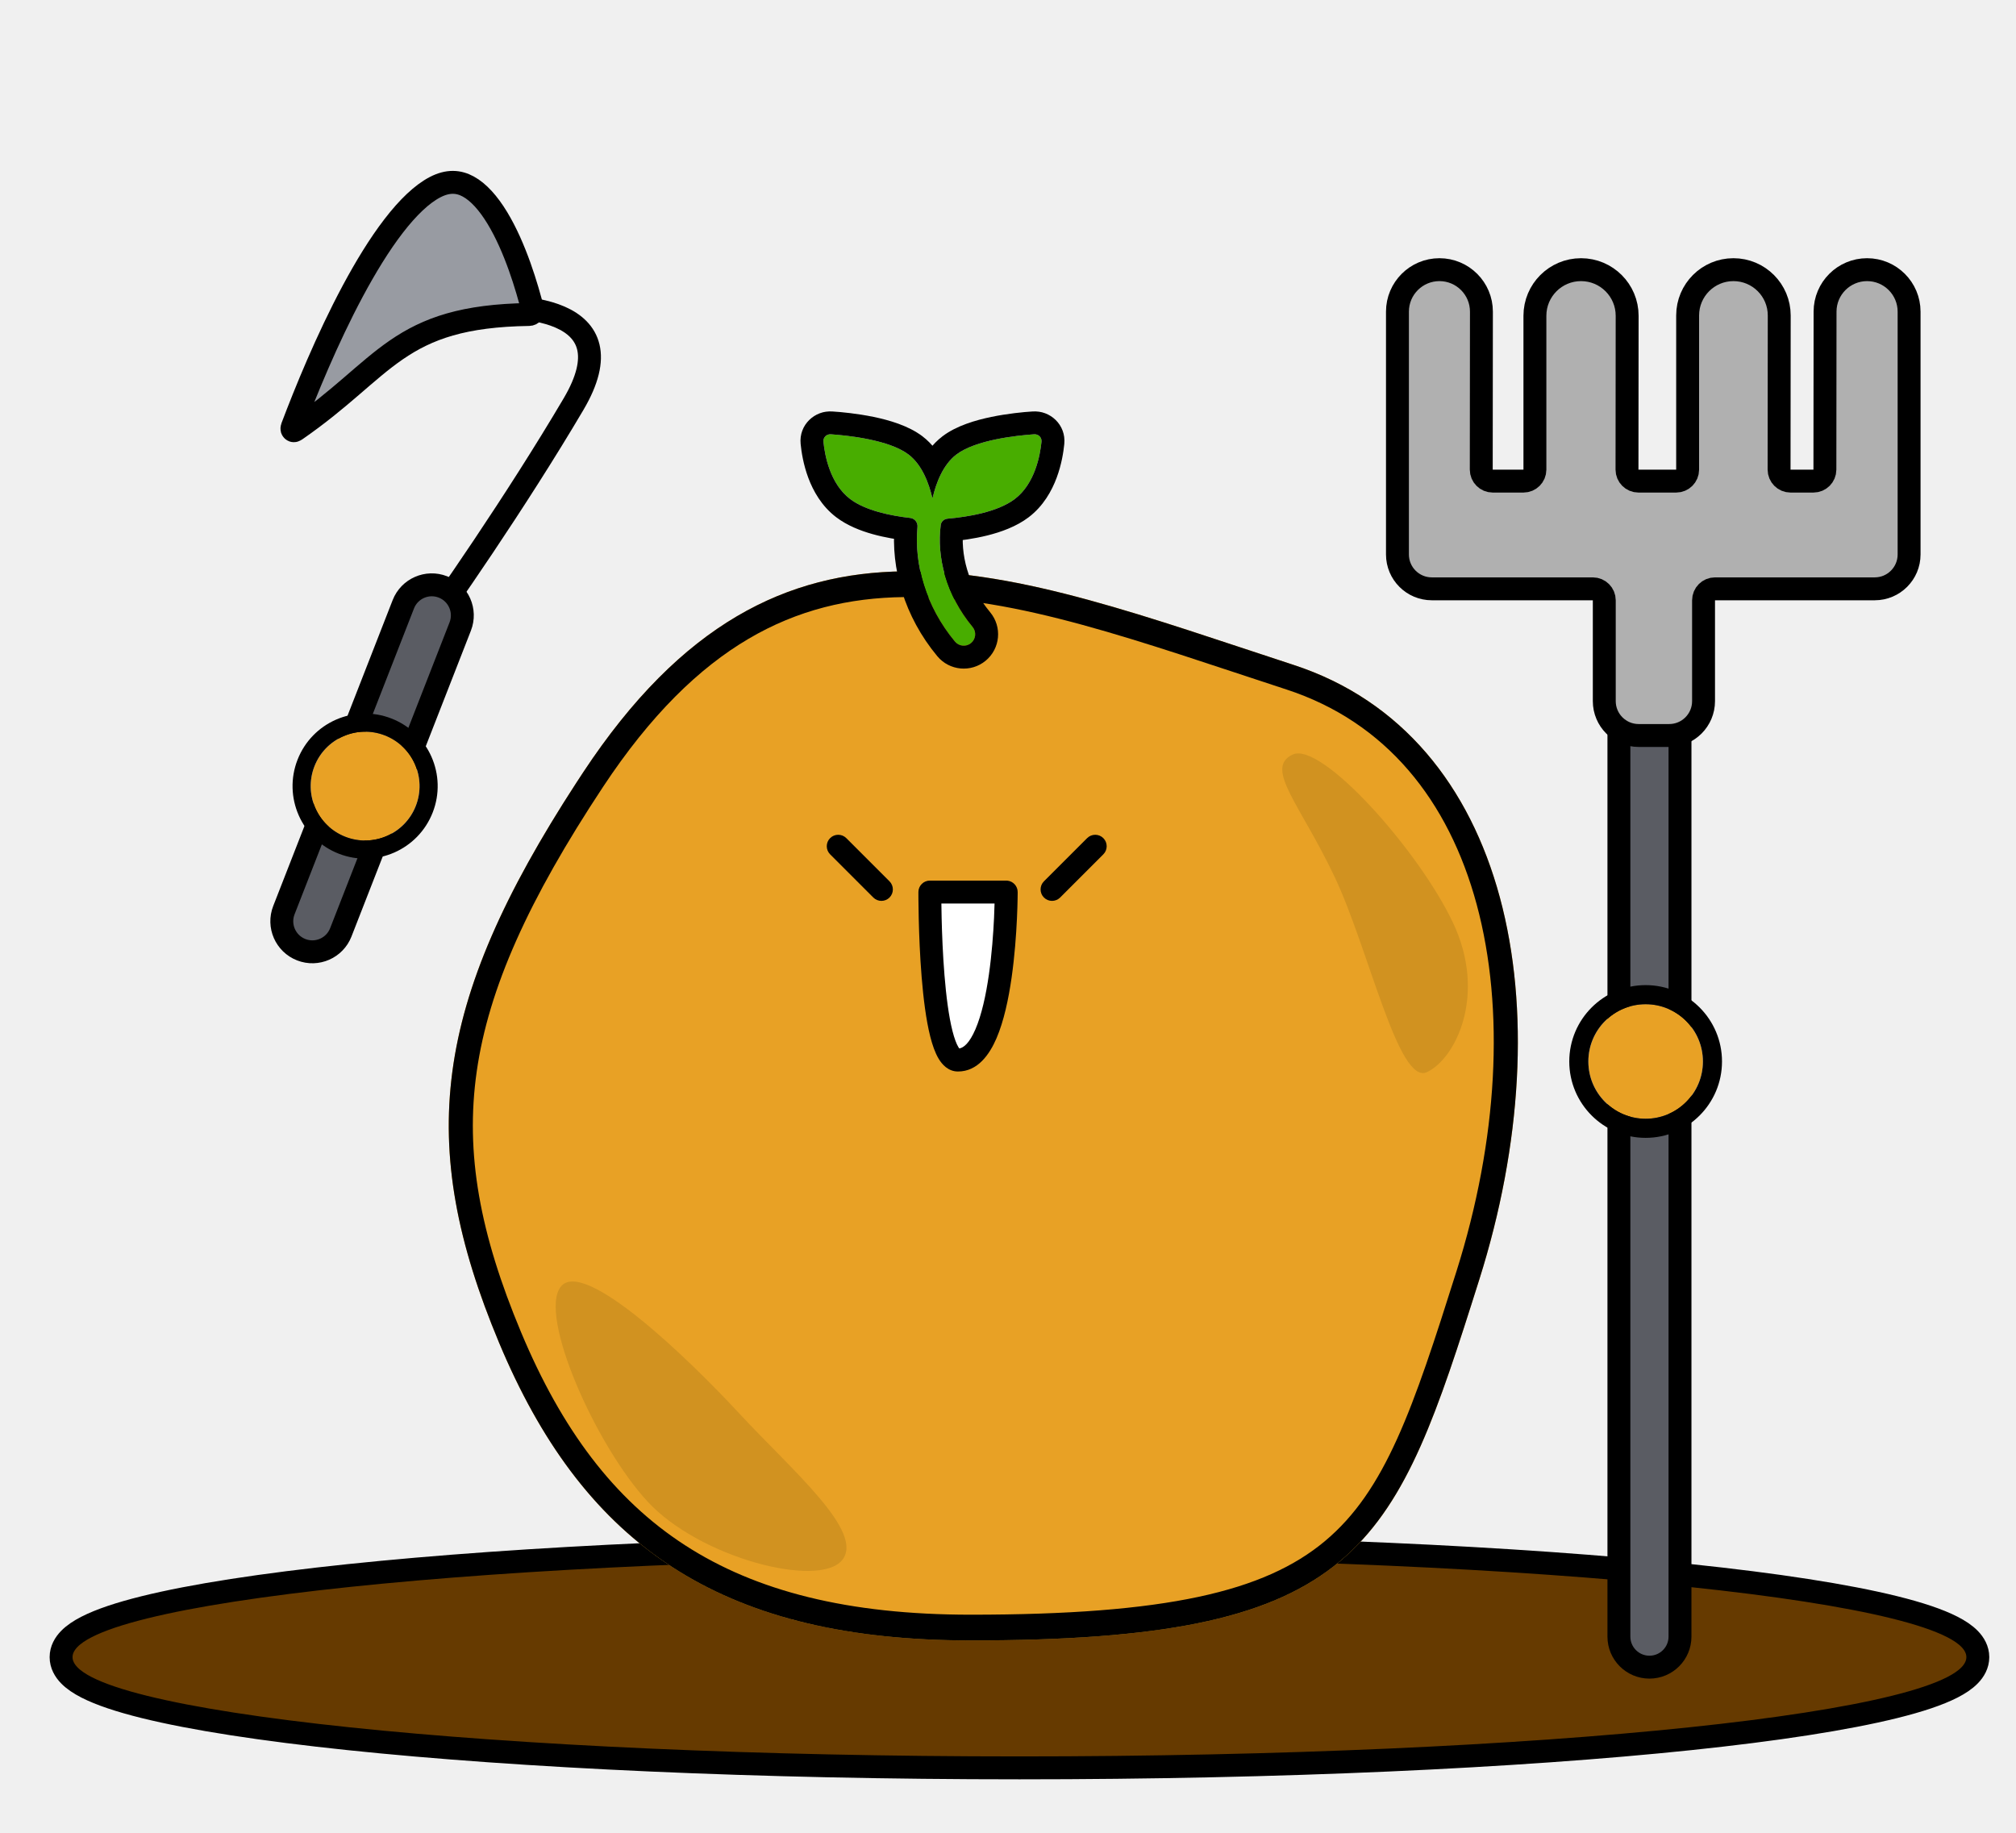
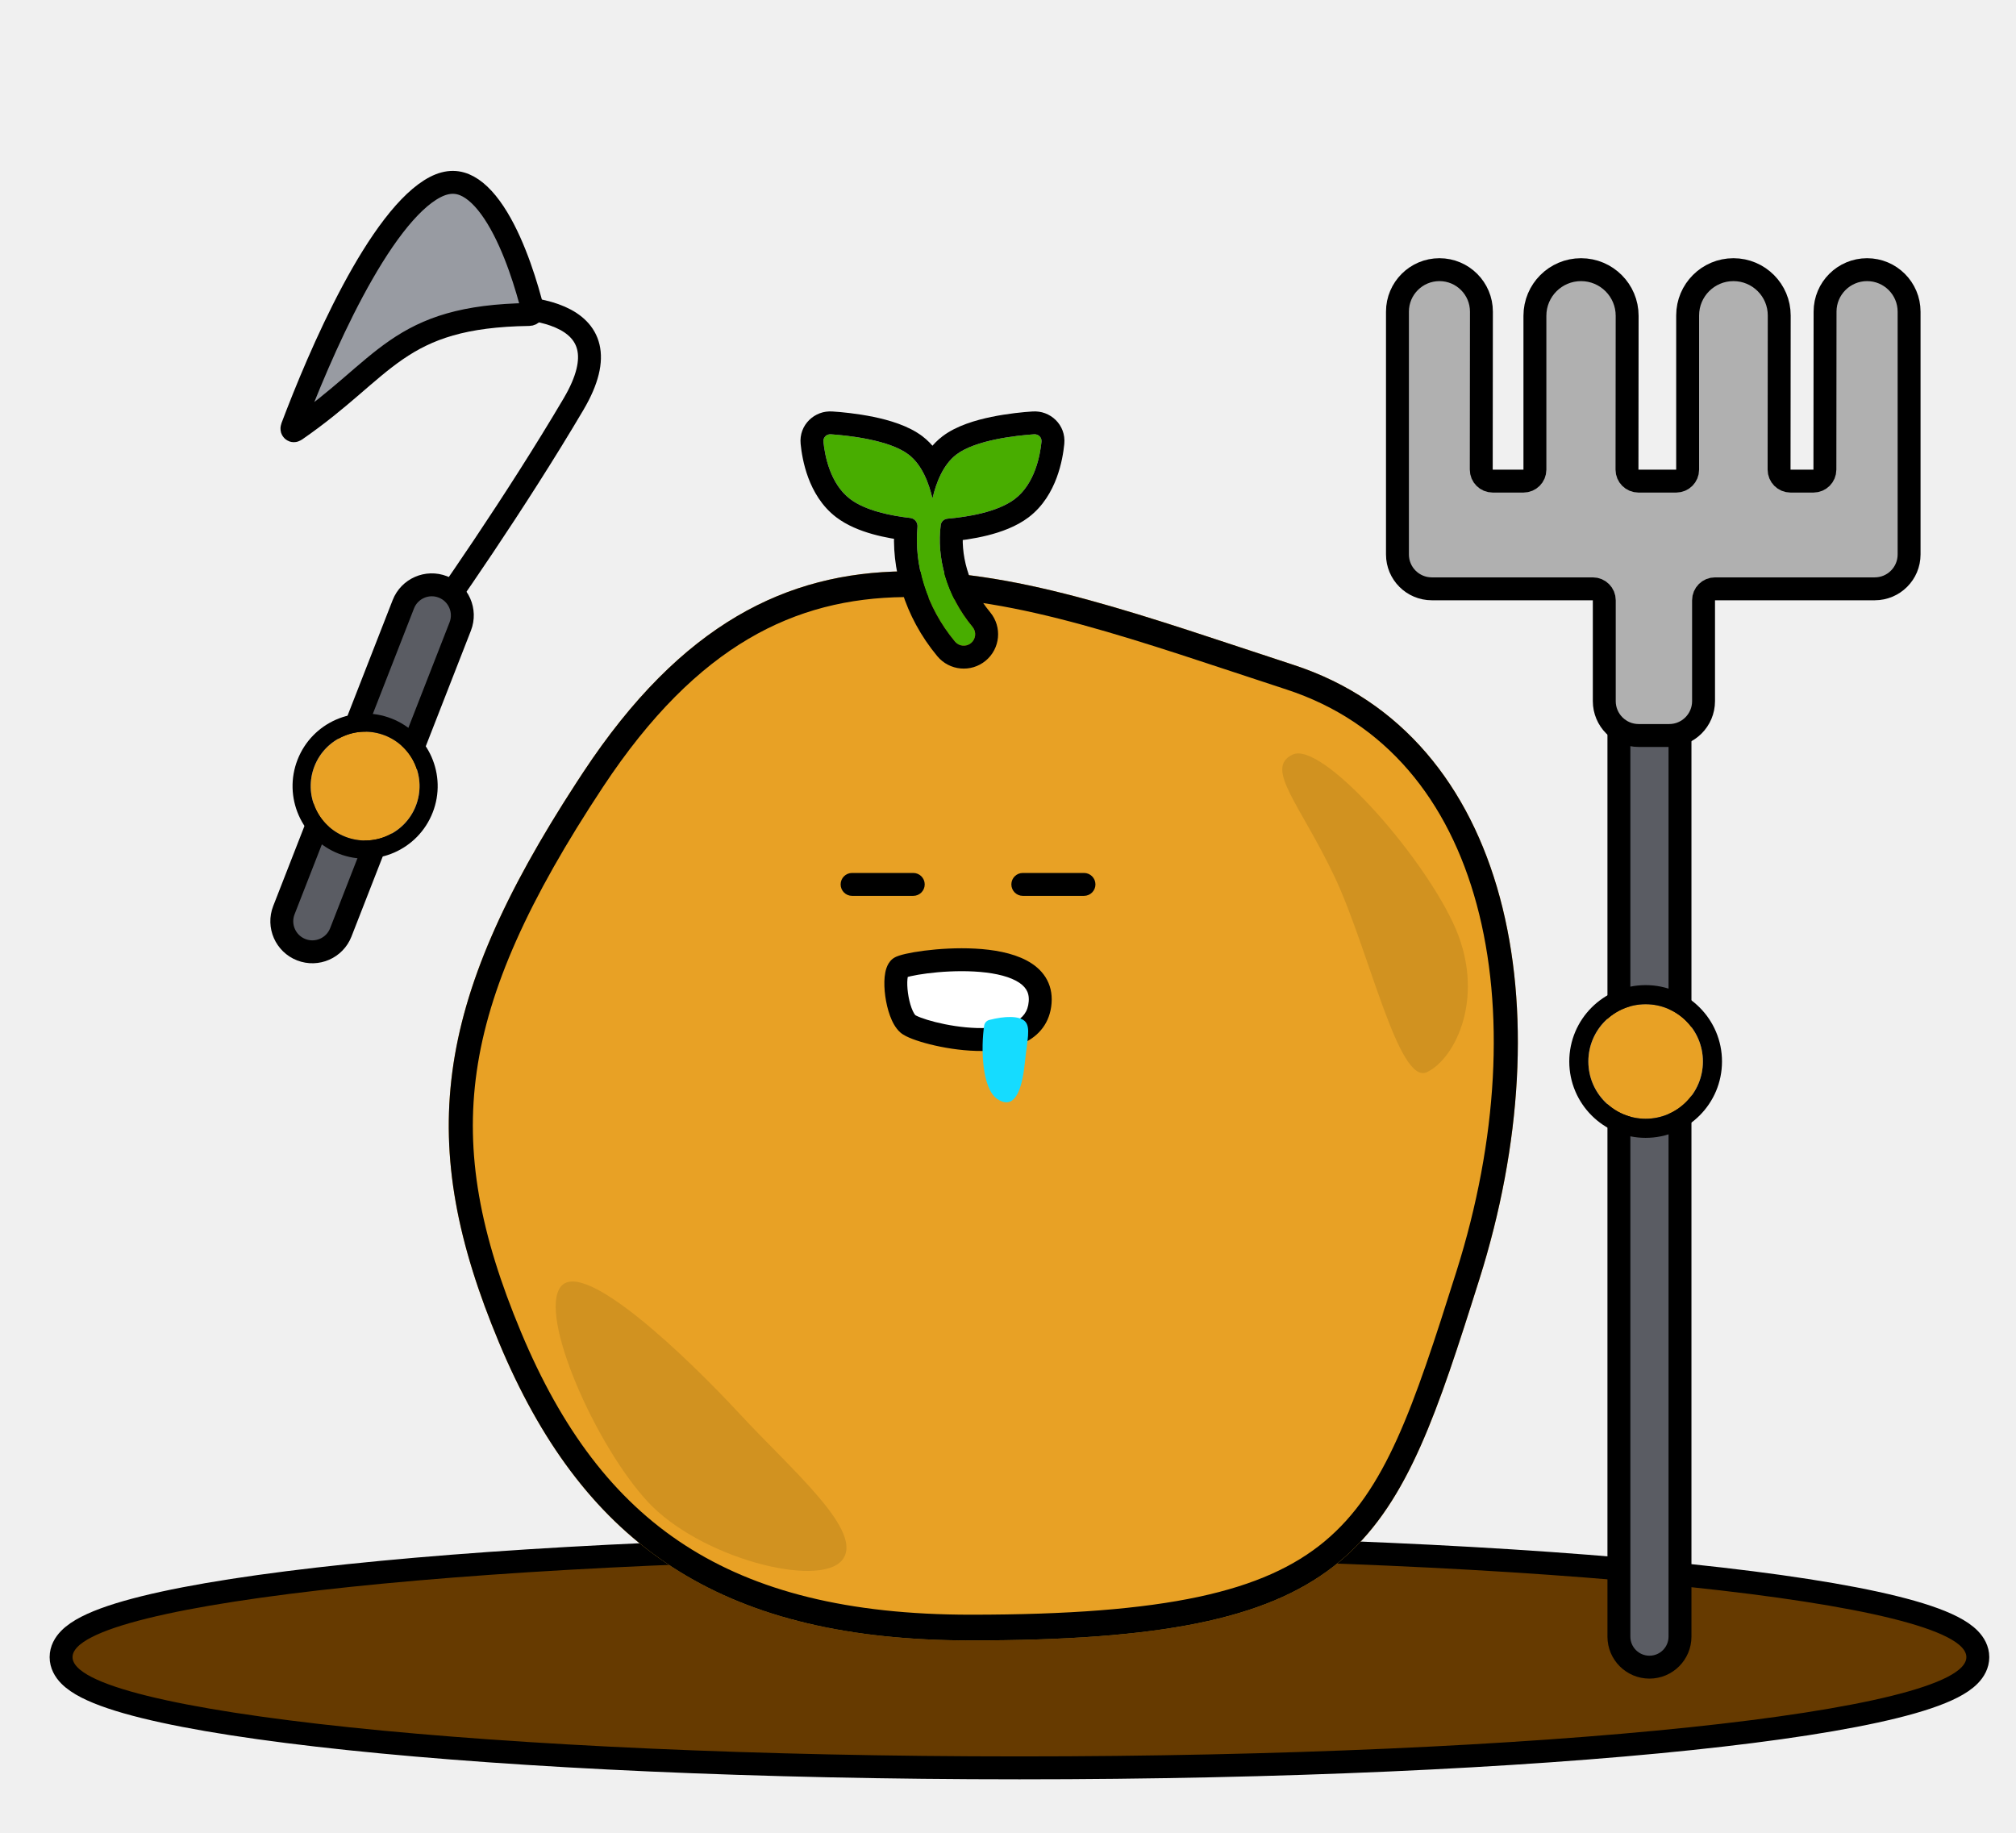
<svg xmlns="http://www.w3.org/2000/svg" width="264" height="240" viewBox="0 0 264 240" fill="none">
  <path d="M133.5 202.5C167.777 202.5 198.832 203.956 221.338 206.315C232.582 207.494 241.742 208.903 248.116 210.483C251.292 211.27 253.86 212.12 255.665 213.045C256.565 213.506 257.355 214.025 257.938 214.627C258.526 215.234 259 216.031 259 217C259 217.968 258.526 218.766 257.938 219.373C257.355 219.975 256.565 220.494 255.665 220.955C253.86 221.88 251.292 222.729 248.116 223.516C241.742 225.096 232.582 226.506 221.338 227.684C198.832 230.044 167.777 231.5 133.5 231.5C99.223 231.5 68.168 230.044 45.662 227.684C34.419 226.506 25.259 225.096 18.884 223.516C15.709 222.729 13.14 221.88 11.335 220.955C10.435 220.494 9.646 219.975 9.063 219.373C8.475 218.766 8 217.968 8 217C8 216.031 8.475 215.234 9.063 214.627C9.646 214.025 10.435 213.506 11.335 213.045C13.14 212.12 15.709 211.27 18.884 210.483C25.259 208.903 34.419 207.494 45.662 206.315C68.168 203.956 99.223 202.5 133.5 202.5Z" fill="#663A00" stroke="black" stroke-width="3" />
  <path d="M76.385 101.111C56.608 131.042 54.314 149.414 65.35 175.813C76.385 202.211 94.252 214.812 127.121 214.812C178.332 214.812 182.523 203.007 193.715 167.559C204.906 132.112 197.805 96.346 169.398 87.069C131.562 74.712 102.182 62.07 76.385 101.111Z" fill="#E8A125" />
  <path d="M76.385 101.111C102.182 62.071 131.563 74.712 169.398 87.069C197.805 96.347 204.906 132.112 193.715 167.559L192.684 170.814C182.216 203.733 176.731 214.812 127.121 214.812V211.442C152.733 211.442 165.568 208.427 173.485 201.822C181.436 195.188 185.035 184.511 190.727 166.482C196.171 149.238 197.083 132.154 193.376 118.436C189.698 104.826 181.51 94.549 168.477 90.292C149.284 84.024 133.089 78.018 118.411 78.186C111.198 78.268 104.452 79.857 98.004 83.66C91.538 87.472 85.201 93.611 78.96 103.055C69.183 117.851 63.987 129.419 62.43 140.296C60.886 151.08 62.861 161.599 68.229 174.438C73.557 187.185 80.41 196.323 89.682 202.33C98.986 208.359 111.046 211.442 127.121 211.442V214.812L125.591 214.803C94.202 214.421 76.772 202.196 65.872 177.041L65.35 175.813C54.487 149.827 56.539 131.618 75.471 102.505L76.385 101.111Z" fill="black" />
-   <path d="M114.363 117.53L108.706 111.873C108.12 111.287 108.12 110.337 108.706 109.752C109.292 109.166 110.242 109.166 110.827 109.752L116.484 115.408C117.07 115.994 117.07 116.944 116.484 117.53C115.899 118.116 114.949 118.116 114.363 117.53Z" fill="black" />
-   <path d="M136.706 115.408L142.363 109.752C142.949 109.166 143.898 109.166 144.484 109.752C145.07 110.337 145.07 111.287 144.484 111.873L138.827 117.53C138.242 118.116 137.292 118.116 136.706 117.53C136.12 116.944 136.12 115.994 136.706 115.408Z" fill="black" />
-   <path d="M125.451 138.812C121.656 138.812 121.767 116.812 121.767 116.812H131.767C131.767 116.812 131.789 138.812 125.451 138.812Z" fill="white" />
-   <path d="M131.767 115.312L131.92 115.32C132.676 115.397 133.266 116.034 133.267 116.81L131.767 116.812C133.227 116.811 133.266 116.81 133.267 116.81V116.881C133.267 116.925 133.267 116.989 133.266 117.072C133.264 117.238 133.261 117.48 133.255 117.787C133.243 118.4 133.218 119.273 133.169 120.32C133.071 122.41 132.873 125.211 132.471 128.024C132.072 130.814 131.458 133.721 130.49 135.969C129.58 138.078 128.038 140.312 125.451 140.312C124.161 140.312 123.356 139.372 122.916 138.637C122.445 137.85 122.095 136.825 121.821 135.744C121.265 133.556 120.916 130.704 120.691 127.933C120.464 125.145 120.359 122.363 120.31 120.285C120.285 119.244 120.274 118.377 120.27 117.768C120.268 117.464 120.267 117.224 120.267 117.06V116.805C120.271 115.98 120.942 115.312 121.767 115.312H131.767ZM123.276 118.312C123.282 118.838 123.291 119.482 123.309 120.215C123.357 122.261 123.461 124.98 123.681 127.691C123.902 130.42 124.237 133.068 124.729 135.006C124.978 135.986 125.242 136.681 125.49 137.096C125.545 137.188 125.591 137.251 125.625 137.295C126.193 137.197 126.949 136.603 127.735 134.781C128.544 132.903 129.114 130.31 129.501 127.6C129.885 124.914 130.077 122.215 130.173 120.179C130.207 119.462 130.227 118.83 130.24 118.312H123.276Z" fill="black" />
+   <path d="M119.594 117.312H111.583C110.755 117.312 110.083 116.64 110.083 115.812C110.083 114.983 110.755 114.312 111.583 114.312H119.594C120.422 114.312 121.094 114.983 121.094 115.812C121.094 116.64 120.422 117.311 119.594 117.312Z" fill="black" />
+   <path d="M141.951 117.312H133.94C133.112 117.312 132.44 116.64 132.44 115.812C132.44 114.983 133.112 114.312 133.94 114.312H141.951C142.779 114.312 143.451 114.983 143.451 115.812C143.451 116.64 142.779 117.311 141.951 117.312Z" fill="black" />
+   <path d="M136.21 131.253C136.823 123.356 118.851 125.897 117.817 126.741C116.784 127.584 117.416 132.758 118.89 134.073C120.365 135.387 135.597 139.149 136.21 131.253Z" fill="white" />
+   <path d="M121.023 124.491C122.913 124.249 125.33 124.092 127.713 124.221C130.06 124.348 132.541 124.761 134.444 125.774C135.413 126.289 136.294 126.992 136.904 127.952C137.526 128.931 137.806 130.083 137.706 131.368C137.505 133.951 136.05 135.627 134.101 136.562C132.25 137.449 129.964 137.677 127.83 137.615C125.666 137.553 123.495 137.186 121.766 136.751C120.901 136.533 120.124 136.293 119.498 136.054C118.944 135.843 118.305 135.56 117.892 135.193C117.246 134.617 116.825 133.768 116.547 133.008C116.252 132.205 116.045 131.301 115.927 130.433C115.809 129.569 115.771 128.679 115.849 127.906C115.888 127.521 115.96 127.12 116.091 126.748C116.213 126.398 116.437 125.931 116.869 125.578L116.984 125.491C117.259 125.302 117.565 125.196 117.725 125.143C117.976 125.059 118.274 124.98 118.595 124.906C119.243 124.758 120.078 124.613 121.023 124.491ZM127.55 127.217C125.387 127.1 123.156 127.242 121.404 127.467C120.529 127.579 119.795 127.709 119.264 127.83C119.11 127.865 118.98 127.899 118.874 127.929C118.859 128.004 118.845 128.096 118.834 128.208C118.786 128.684 118.804 129.328 118.899 130.027C118.994 130.723 119.156 131.411 119.363 131.975C119.585 132.581 119.797 132.872 119.888 132.953C119.845 132.914 120.003 133.036 120.567 133.251C121.059 133.439 121.72 133.646 122.499 133.842C124.06 134.235 126.012 134.562 127.917 134.617C129.852 134.673 131.58 134.443 132.803 133.857C133.93 133.317 134.609 132.502 134.715 131.136C134.768 130.447 134.62 129.951 134.372 129.561C134.112 129.152 133.682 128.766 133.036 128.422C131.71 127.716 129.748 127.336 127.55 127.217Z" fill="black" />
+   <path d="M130.633 143.939C132.61 145.227 133.767 143.425 134.201 139.2C134.508 136.202 135.023 134.505 134.201 133.718C133.445 132.996 131.568 133.043 129.559 133.559C129.203 133.65 128.934 133.942 128.879 134.306C128.443 137.169 128.552 142.582 130.633 143.939Z" fill="#15DCFF" />
  <path d="M190.267 120.812C194.757 130.296 190.61 138.62 186.866 140.393C183.122 142.165 179.257 124.296 174.767 114.812C170.277 105.328 165.523 100.585 169.267 98.812C173.011 97.04 185.777 111.328 190.267 120.812Z" fill="#D19220" />
  <path d="M84.822 196.65C91.66 204.032 107.222 208 110.267 204.312C113.311 200.624 103.717 192.543 96.878 185.162C90.04 177.781 76.504 164.769 73.46 168.457C70.415 172.145 77.983 189.269 84.822 196.65Z" fill="#D19220" />
  <path d="M59.807 40.605C68.038 39.403 82.622 40.182 75.109 52.916C67.597 65.651 58.103 79.302 54.296 84.536" stroke="black" stroke-width="3" />
  <rect x="54.272" y="75.402" width="8" height="51" rx="4" transform="rotate(21.329 54.2719 75.4016)" fill="#5A5C63" stroke="black" stroke-width="3" />
  <path d="M51.542 29.598C53.416 27.164 55.254 25.404 56.969 24.512C58.683 23.62 60.071 23.747 61.313 24.421C62.659 25.151 63.946 26.593 65.125 28.534C67.473 32.401 69.017 37.612 69.779 40.652C69.811 40.776 69.784 40.887 69.701 40.987C69.612 41.096 69.464 41.178 69.279 41.181C60.718 41.307 56.015 42.986 51.887 45.826C49.886 47.203 48.034 48.844 46.008 50.586C43.963 52.344 41.675 54.267 38.704 56.319C38.583 56.402 38.505 56.408 38.47 56.406C38.426 56.404 38.377 56.387 38.332 56.351C38.286 56.314 38.253 56.265 38.237 56.21C38.224 56.163 38.213 56.075 38.267 55.935C39.99 51.376 42.815 44.43 46.19 38.124C47.878 34.97 49.686 32.009 51.542 29.598Z" fill="#989BA2" stroke="black" stroke-width="3" stroke-linecap="round" />
  <path d="M54.45 105.53C53.019 109.196 48.888 111.007 45.222 109.576C41.556 108.145 39.745 104.013 41.176 100.347C42.608 96.682 46.739 94.871 50.405 96.302C54.071 97.733 55.882 101.865 54.45 105.53Z" fill="#E8A125" />
  <path d="M54.451 105.53C55.882 101.865 54.071 97.733 50.405 96.302C46.74 94.871 42.608 96.682 41.177 100.347C39.745 104.013 41.557 108.145 45.222 109.576C48.888 111.007 53.019 109.196 54.451 105.53ZM56.663 106.394C54.755 111.282 49.246 113.697 44.358 111.788C39.471 109.88 37.056 104.371 38.964 99.484C40.873 94.596 46.382 92.181 51.269 94.09C56.156 95.998 58.571 101.507 56.663 106.394Z" fill="black" />
  <rect x="212" y="77.312" width="8" height="141" rx="4" fill="#5A5C63" stroke="black" stroke-width="3" />
  <path d="M244.498 35.312C247.537 35.312 250 37.776 250 40.814V72.606C250 75.091 247.985 77.106 245.5 77.106H224.584C223.756 77.106 223.084 77.778 223.084 78.606V91.812C223.084 94.297 221.069 96.312 218.584 96.312H214.584C212.099 96.312 210.084 94.297 210.084 91.812V78.606C210.084 77.778 209.412 77.106 208.584 77.106H187.5C185.015 77.106 183 75.091 183 72.606V40.81C183 37.774 185.462 35.312 188.498 35.312C191.537 35.312 193.999 37.778 193.996 40.816L193.975 61.498C193.974 62.327 194.646 63 195.475 63H199.5C200.328 63 201 62.328 201 61.5V41.352C201 38.017 203.704 35.312 207.04 35.312C210.378 35.312 213.083 38.02 213.079 41.358L213.059 61.498C213.058 62.327 213.73 63 214.559 63H219.5C220.328 63 221 62.328 221 61.5V41.31C221 37.998 223.686 35.312 226.998 35.312C230.313 35.312 232.999 38.001 232.995 41.316L232.975 61.498C232.974 62.327 233.646 63 234.475 63H237.475C238.302 63 238.974 62.329 238.975 61.502L238.996 40.808C238.999 37.772 241.462 35.312 244.498 35.312Z" fill="#B0B0B0" stroke="black" stroke-width="3" />
  <path d="M223 139C223 143.142 219.642 146.5 215.5 146.5C211.358 146.5 208 143.142 208 139C208 134.858 211.358 131.5 215.5 131.5C219.642 131.5 223 134.858 223 139Z" fill="#E8A125" />
  <path d="M223 139C223 134.858 219.642 131.5 215.5 131.5C211.358 131.5 208 134.858 208 139C208 143.142 211.358 146.5 215.5 146.5C219.642 146.5 223 143.142 223 139ZM225.5 139C225.5 144.523 221.023 149 215.5 149C209.977 149 205.5 144.523 205.5 139C205.5 133.477 209.977 129 215.5 129C221.023 129 225.5 133.477 225.5 139Z" fill="black" />
-   <mask id="path-19-outside-1_1035_11224" maskUnits="userSpaceOnUse" x="103.825" y="53.866" width="36" height="34" fill="black">
+   <mask id="path-20-outside-1_1035_11224" maskUnits="userSpaceOnUse" x="103.825" y="53.866" width="36" height="34" fill="black">
    <rect fill="white" x="103.825" y="53.866" width="36" height="34" />
    <path d="M135.418 56.869C135.982 56.83 136.441 57.28 136.386 57.842C136.207 59.637 135.523 63.343 132.895 65.343C130.612 67.079 126.639 67.699 124.088 67.921C123.632 67.961 123.251 68.295 123.192 68.749C122.652 72.937 123.878 77.901 127.359 82.095C127.888 82.732 127.8 83.678 127.162 84.207C126.525 84.736 125.579 84.648 125.05 84.011C121.225 79.401 119.693 73.888 120.146 68.998C120.2 68.42 119.786 67.893 119.21 67.828C116.697 67.543 113.345 66.882 111.322 65.343C108.694 63.343 108.009 59.637 107.831 57.841C107.775 57.279 108.235 56.83 108.798 56.869C111.057 57.026 116.447 57.593 118.977 59.518C120.744 60.862 121.637 63.27 122.087 65.185C122.09 65.195 122.098 65.201 122.108 65.201C122.119 65.201 122.128 65.194 122.13 65.184C122.58 63.269 123.474 60.862 125.24 59.518C127.77 57.593 133.159 57.026 135.418 56.869Z" />
  </mask>
  <path d="M135.418 56.869C135.982 56.83 136.441 57.28 136.386 57.842C136.207 59.637 135.523 63.343 132.895 65.343C130.612 67.079 126.639 67.699 124.088 67.921C123.632 67.961 123.251 68.295 123.192 68.749C122.652 72.937 123.878 77.901 127.359 82.095C127.888 82.732 127.8 83.678 127.162 84.207C126.525 84.736 125.579 84.648 125.05 84.011C121.225 79.401 119.693 73.888 120.146 68.998C120.2 68.42 119.786 67.893 119.21 67.828C116.697 67.543 113.345 66.882 111.322 65.343C108.694 63.343 108.009 59.637 107.831 57.841C107.775 57.279 108.235 56.83 108.798 56.869C111.057 57.026 116.447 57.593 118.977 59.518C120.744 60.862 121.637 63.27 122.087 65.185C122.09 65.195 122.098 65.201 122.108 65.201C122.119 65.201 122.128 65.194 122.13 65.184C122.58 63.269 123.474 60.862 125.24 59.518C127.77 57.593 133.159 57.026 135.418 56.869Z" fill="#48AD00" />
-   <path d="M132.895 65.343L134.711 67.73L134.711 67.73L132.895 65.343ZM127.359 82.095L129.667 80.179L129.667 80.179L127.359 82.095ZM127.162 84.207L129.078 86.516L129.079 86.515L127.162 84.207ZM125.05 84.011L122.742 85.927L122.742 85.927L125.05 84.011ZM111.322 65.343L109.505 67.73L109.505 67.73L111.322 65.343ZM118.977 59.518L120.794 57.13L120.793 57.13L118.977 59.518ZM125.24 59.518L123.424 57.13L123.424 57.13L125.24 59.518ZM120.146 68.998L123.133 69.274L120.146 68.998ZM119.21 67.828L118.872 70.809L119.21 67.828ZM124.088 67.921L123.828 64.933L124.088 67.921ZM123.192 68.749L120.217 68.365L123.192 68.749ZM122.087 65.185L119.167 65.871L122.087 65.185ZM122.108 65.201L122.159 68.201L122.108 65.201ZM122.13 65.184L125.051 65.87L122.13 65.184ZM136.386 57.842L133.4 57.545L136.386 57.842ZM136.386 57.842L133.4 57.545C133.326 58.292 133.149 59.392 132.748 60.468C132.342 61.558 131.784 62.418 131.078 62.955L132.895 65.343L134.711 67.73C136.633 66.268 137.732 64.275 138.37 62.563C139.013 60.837 139.267 59.186 139.371 58.138L136.386 57.842ZM132.895 65.343L131.078 62.955C130.41 63.464 129.303 63.93 127.864 64.29C126.474 64.638 125.012 64.83 123.828 64.933L124.088 67.921L124.348 70.91C125.714 70.791 127.515 70.562 129.321 70.11C131.077 69.671 133.097 68.958 134.711 67.73L132.895 65.343ZM123.192 68.749L120.217 68.365C119.567 73.397 121.05 79.19 125.05 84.011L127.359 82.095L129.667 80.179C126.706 76.611 125.736 72.477 126.168 69.133L123.192 68.749ZM127.359 82.095L125.05 84.01C124.521 83.373 124.609 82.428 125.246 81.899L127.162 84.207L129.079 86.515C130.99 84.928 131.254 82.092 129.667 80.179L127.359 82.095ZM127.162 84.207L125.246 81.898C125.884 81.369 126.829 81.457 127.358 82.095L125.05 84.011L122.742 85.927C124.329 87.839 127.166 88.103 129.078 86.516L127.162 84.207ZM125.05 84.011L127.359 82.095C124.031 78.085 122.755 73.358 123.133 69.274L120.146 68.998L117.159 68.721C116.631 74.419 118.418 80.718 122.742 85.927L125.05 84.011ZM119.21 67.828L119.548 64.847C118.387 64.715 117.091 64.503 115.891 64.167C114.656 63.821 113.721 63.399 113.138 62.955L111.322 65.343L109.505 67.73C110.945 68.826 112.698 69.504 114.274 69.945C115.884 70.395 117.52 70.656 118.872 70.809L119.21 67.828ZM111.322 65.343L113.138 62.955C112.432 62.418 111.875 61.558 111.469 60.468C111.068 59.392 110.89 58.292 110.816 57.545L107.831 57.841L104.845 58.138C104.949 59.186 105.203 60.837 105.846 62.563C106.484 64.275 107.583 66.268 109.505 67.73L111.322 65.343ZM108.798 56.869L108.59 59.862C109.653 59.936 111.417 60.105 113.179 60.468C115.053 60.855 116.463 61.375 117.16 61.905L118.977 59.518L120.793 57.13C118.961 55.736 116.412 55.009 114.393 54.592C112.262 54.153 110.202 53.959 109.005 53.877L108.798 56.869ZM118.977 59.518L117.16 61.905C118.046 62.58 118.746 64.082 119.167 65.871L122.087 65.185L125.008 64.499C124.528 62.458 123.441 59.145 120.794 57.13L118.977 59.518ZM122.13 65.184L125.051 65.87C125.471 64.081 126.171 62.579 127.057 61.905L125.24 59.518L123.424 57.13C120.777 59.145 119.69 62.456 119.21 64.497L122.13 65.184ZM125.24 59.518L127.057 61.905C127.754 61.375 129.164 60.855 131.037 60.468C132.799 60.105 134.564 59.936 135.626 59.862L135.418 56.869L135.211 53.877C134.014 53.959 131.954 54.153 129.824 54.593C127.805 55.01 125.256 55.736 123.424 57.13L125.24 59.518ZM107.831 57.841L110.816 57.545C110.954 58.935 109.775 59.944 108.59 59.862L108.798 56.869L109.005 53.877C106.694 53.716 104.596 55.624 104.845 58.138L107.831 57.841ZM120.146 68.998L123.133 69.274C123.332 67.131 121.806 65.103 119.548 64.847L119.21 67.828L118.872 70.809C117.767 70.683 117.067 69.709 117.159 68.721L120.146 68.998ZM124.088 67.921L123.828 64.933C122.106 65.083 120.473 66.379 120.217 68.365L123.192 68.749L126.168 69.133C126.028 70.211 125.158 70.84 124.348 70.91L124.088 67.921ZM122.087 65.185L119.167 65.871C119.487 67.234 120.716 68.225 122.159 68.201L122.108 65.201L122.057 62.202C123.48 62.177 124.692 63.155 125.008 64.499L122.087 65.185ZM122.108 65.201L122.159 68.201C123.439 68.179 124.711 67.316 125.051 65.87L122.13 65.184L119.21 64.497C119.545 63.072 120.798 62.223 122.057 62.202L122.108 65.201ZM136.386 57.842L139.371 58.138C139.621 55.624 137.522 53.716 135.211 53.877L135.418 56.869L135.626 59.862C134.441 59.944 133.262 58.935 133.4 57.545L136.386 57.842Z" fill="black" mask="url(#path-19-outside-1_1035_11224)" />
+   <path d="M132.895 65.343L134.711 67.73L134.711 67.73L132.895 65.343ZM127.359 82.095L129.667 80.179L129.667 80.179L127.359 82.095ZM127.162 84.207L129.078 86.516L129.079 86.515L127.162 84.207ZM125.05 84.011L122.742 85.927L122.742 85.927L125.05 84.011ZM111.322 65.343L109.505 67.73L109.505 67.73L111.322 65.343ZM118.977 59.518L120.794 57.13L120.793 57.13L118.977 59.518ZM125.24 59.518L123.424 57.13L123.424 57.13L125.24 59.518ZM120.146 68.998L123.133 69.274L120.146 68.998ZM119.21 67.828L118.872 70.809L119.21 67.828ZM124.088 67.921L123.828 64.933L124.088 67.921ZM123.192 68.749L120.217 68.365L123.192 68.749ZM122.087 65.185L119.167 65.871L122.087 65.185ZM122.108 65.201L122.159 68.201L122.108 65.201ZM122.13 65.184L125.051 65.87L122.13 65.184ZM136.386 57.842L133.4 57.545L136.386 57.842ZM136.386 57.842L133.4 57.545C133.326 58.292 133.149 59.392 132.748 60.468C132.342 61.558 131.784 62.418 131.078 62.955L132.895 65.343L134.711 67.73C136.633 66.268 137.732 64.275 138.37 62.563C139.013 60.837 139.267 59.186 139.371 58.138L136.386 57.842ZM132.895 65.343L131.078 62.955C130.41 63.464 129.303 63.93 127.864 64.29C126.474 64.638 125.012 64.83 123.828 64.933L124.088 67.921L124.348 70.91C125.714 70.791 127.515 70.562 129.321 70.11C131.077 69.671 133.097 68.958 134.711 67.73L132.895 65.343ZM123.192 68.749L120.217 68.365C119.567 73.397 121.05 79.19 125.05 84.011L127.359 82.095L129.667 80.179C126.706 76.611 125.736 72.477 126.168 69.133L123.192 68.749ZM127.359 82.095L125.05 84.01C124.521 83.373 124.609 82.428 125.246 81.899L127.162 84.207L129.079 86.515C130.99 84.928 131.254 82.092 129.667 80.179L127.359 82.095ZM127.162 84.207L125.246 81.898C125.884 81.369 126.829 81.457 127.358 82.095L125.05 84.011L122.742 85.927C124.329 87.839 127.166 88.103 129.078 86.516L127.162 84.207ZM125.05 84.011L127.359 82.095C124.031 78.085 122.755 73.358 123.133 69.274L120.146 68.998L117.159 68.721C116.631 74.419 118.418 80.718 122.742 85.927L125.05 84.011ZM119.21 67.828L119.548 64.847C118.387 64.715 117.091 64.503 115.891 64.167C114.656 63.821 113.721 63.399 113.138 62.955L111.322 65.343L109.505 67.73C110.945 68.826 112.698 69.504 114.274 69.945C115.884 70.395 117.52 70.656 118.872 70.809L119.21 67.828ZM111.322 65.343L113.138 62.955C112.432 62.418 111.875 61.558 111.469 60.468C111.068 59.392 110.89 58.292 110.816 57.545L107.831 57.841L104.845 58.138C104.949 59.186 105.203 60.837 105.846 62.563C106.484 64.275 107.583 66.268 109.505 67.73L111.322 65.343ZM108.798 56.869L108.59 59.862C109.653 59.936 111.417 60.105 113.179 60.468C115.053 60.855 116.463 61.375 117.16 61.905L118.977 59.518L120.793 57.13C118.961 55.736 116.412 55.009 114.393 54.592C112.262 54.153 110.202 53.959 109.005 53.877L108.798 56.869ZM118.977 59.518L117.16 61.905C118.046 62.58 118.746 64.082 119.167 65.871L122.087 65.185L125.008 64.499C124.528 62.458 123.441 59.145 120.794 57.13L118.977 59.518ZM122.13 65.184L125.051 65.87C125.471 64.081 126.171 62.579 127.057 61.905L125.24 59.518L123.424 57.13C120.777 59.145 119.69 62.456 119.21 64.497L122.13 65.184ZM125.24 59.518L127.057 61.905C127.754 61.375 129.164 60.855 131.037 60.468C132.799 60.105 134.564 59.936 135.626 59.862L135.418 56.869L135.211 53.877C134.014 53.959 131.954 54.153 129.824 54.593C127.805 55.01 125.256 55.736 123.424 57.13L125.24 59.518ZM107.831 57.841L110.816 57.545C110.954 58.935 109.775 59.944 108.59 59.862L108.798 56.869L109.005 53.877C106.694 53.716 104.596 55.624 104.845 58.138L107.831 57.841ZM120.146 68.998L123.133 69.274C123.332 67.131 121.806 65.103 119.548 64.847L119.21 67.828L118.872 70.809C117.767 70.683 117.067 69.709 117.159 68.721L120.146 68.998ZM124.088 67.921L123.828 64.933C122.106 65.083 120.473 66.379 120.217 68.365L123.192 68.749L126.168 69.133C126.028 70.211 125.158 70.84 124.348 70.91L124.088 67.921ZM122.087 65.185L119.167 65.871C119.487 67.234 120.716 68.225 122.159 68.201L122.108 65.201L122.057 62.202C123.48 62.177 124.692 63.155 125.008 64.499L122.087 65.185ZM122.108 65.201L122.159 68.201C123.439 68.179 124.711 67.316 125.051 65.87L122.13 65.184L119.21 64.497C119.545 63.072 120.798 62.223 122.057 62.202L122.108 65.201ZM136.386 57.842L139.371 58.138C139.621 55.624 137.522 53.716 135.211 53.877L135.418 56.869L135.626 59.862C134.441 59.944 133.262 58.935 133.4 57.545L136.386 57.842Z" fill="black" mask="url(#path-20-outside-1_1035_11224)" />
</svg>
